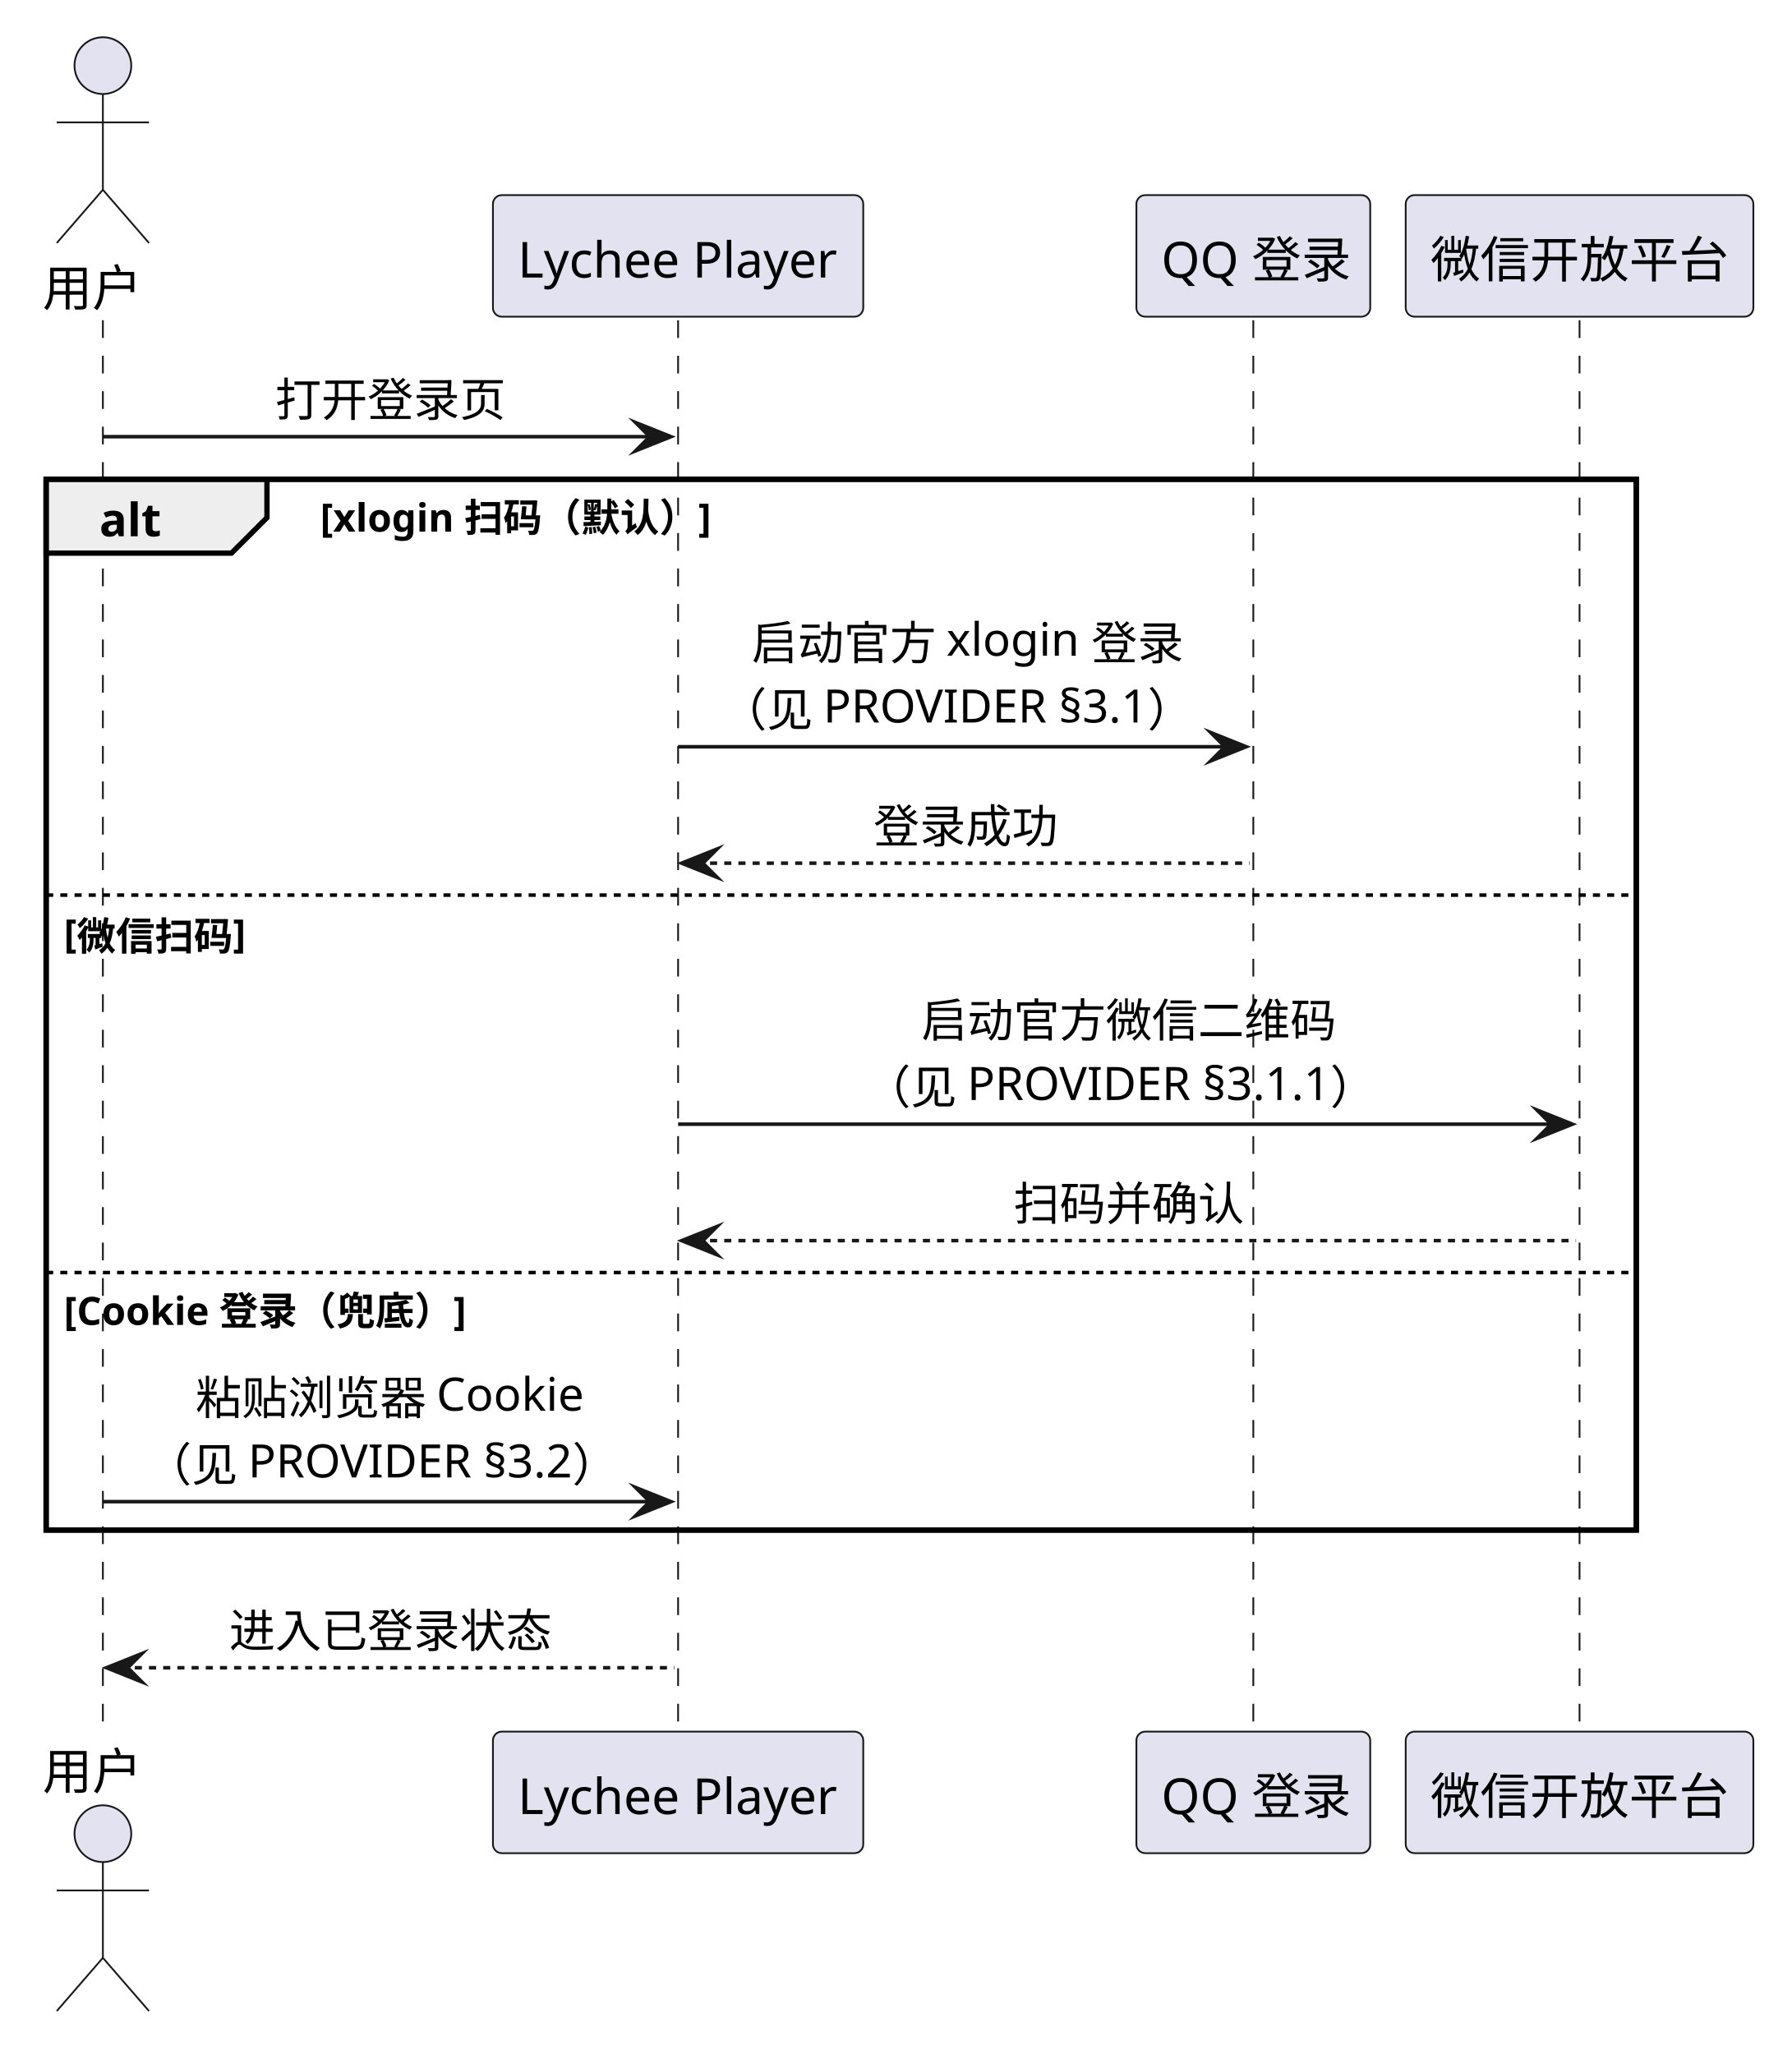
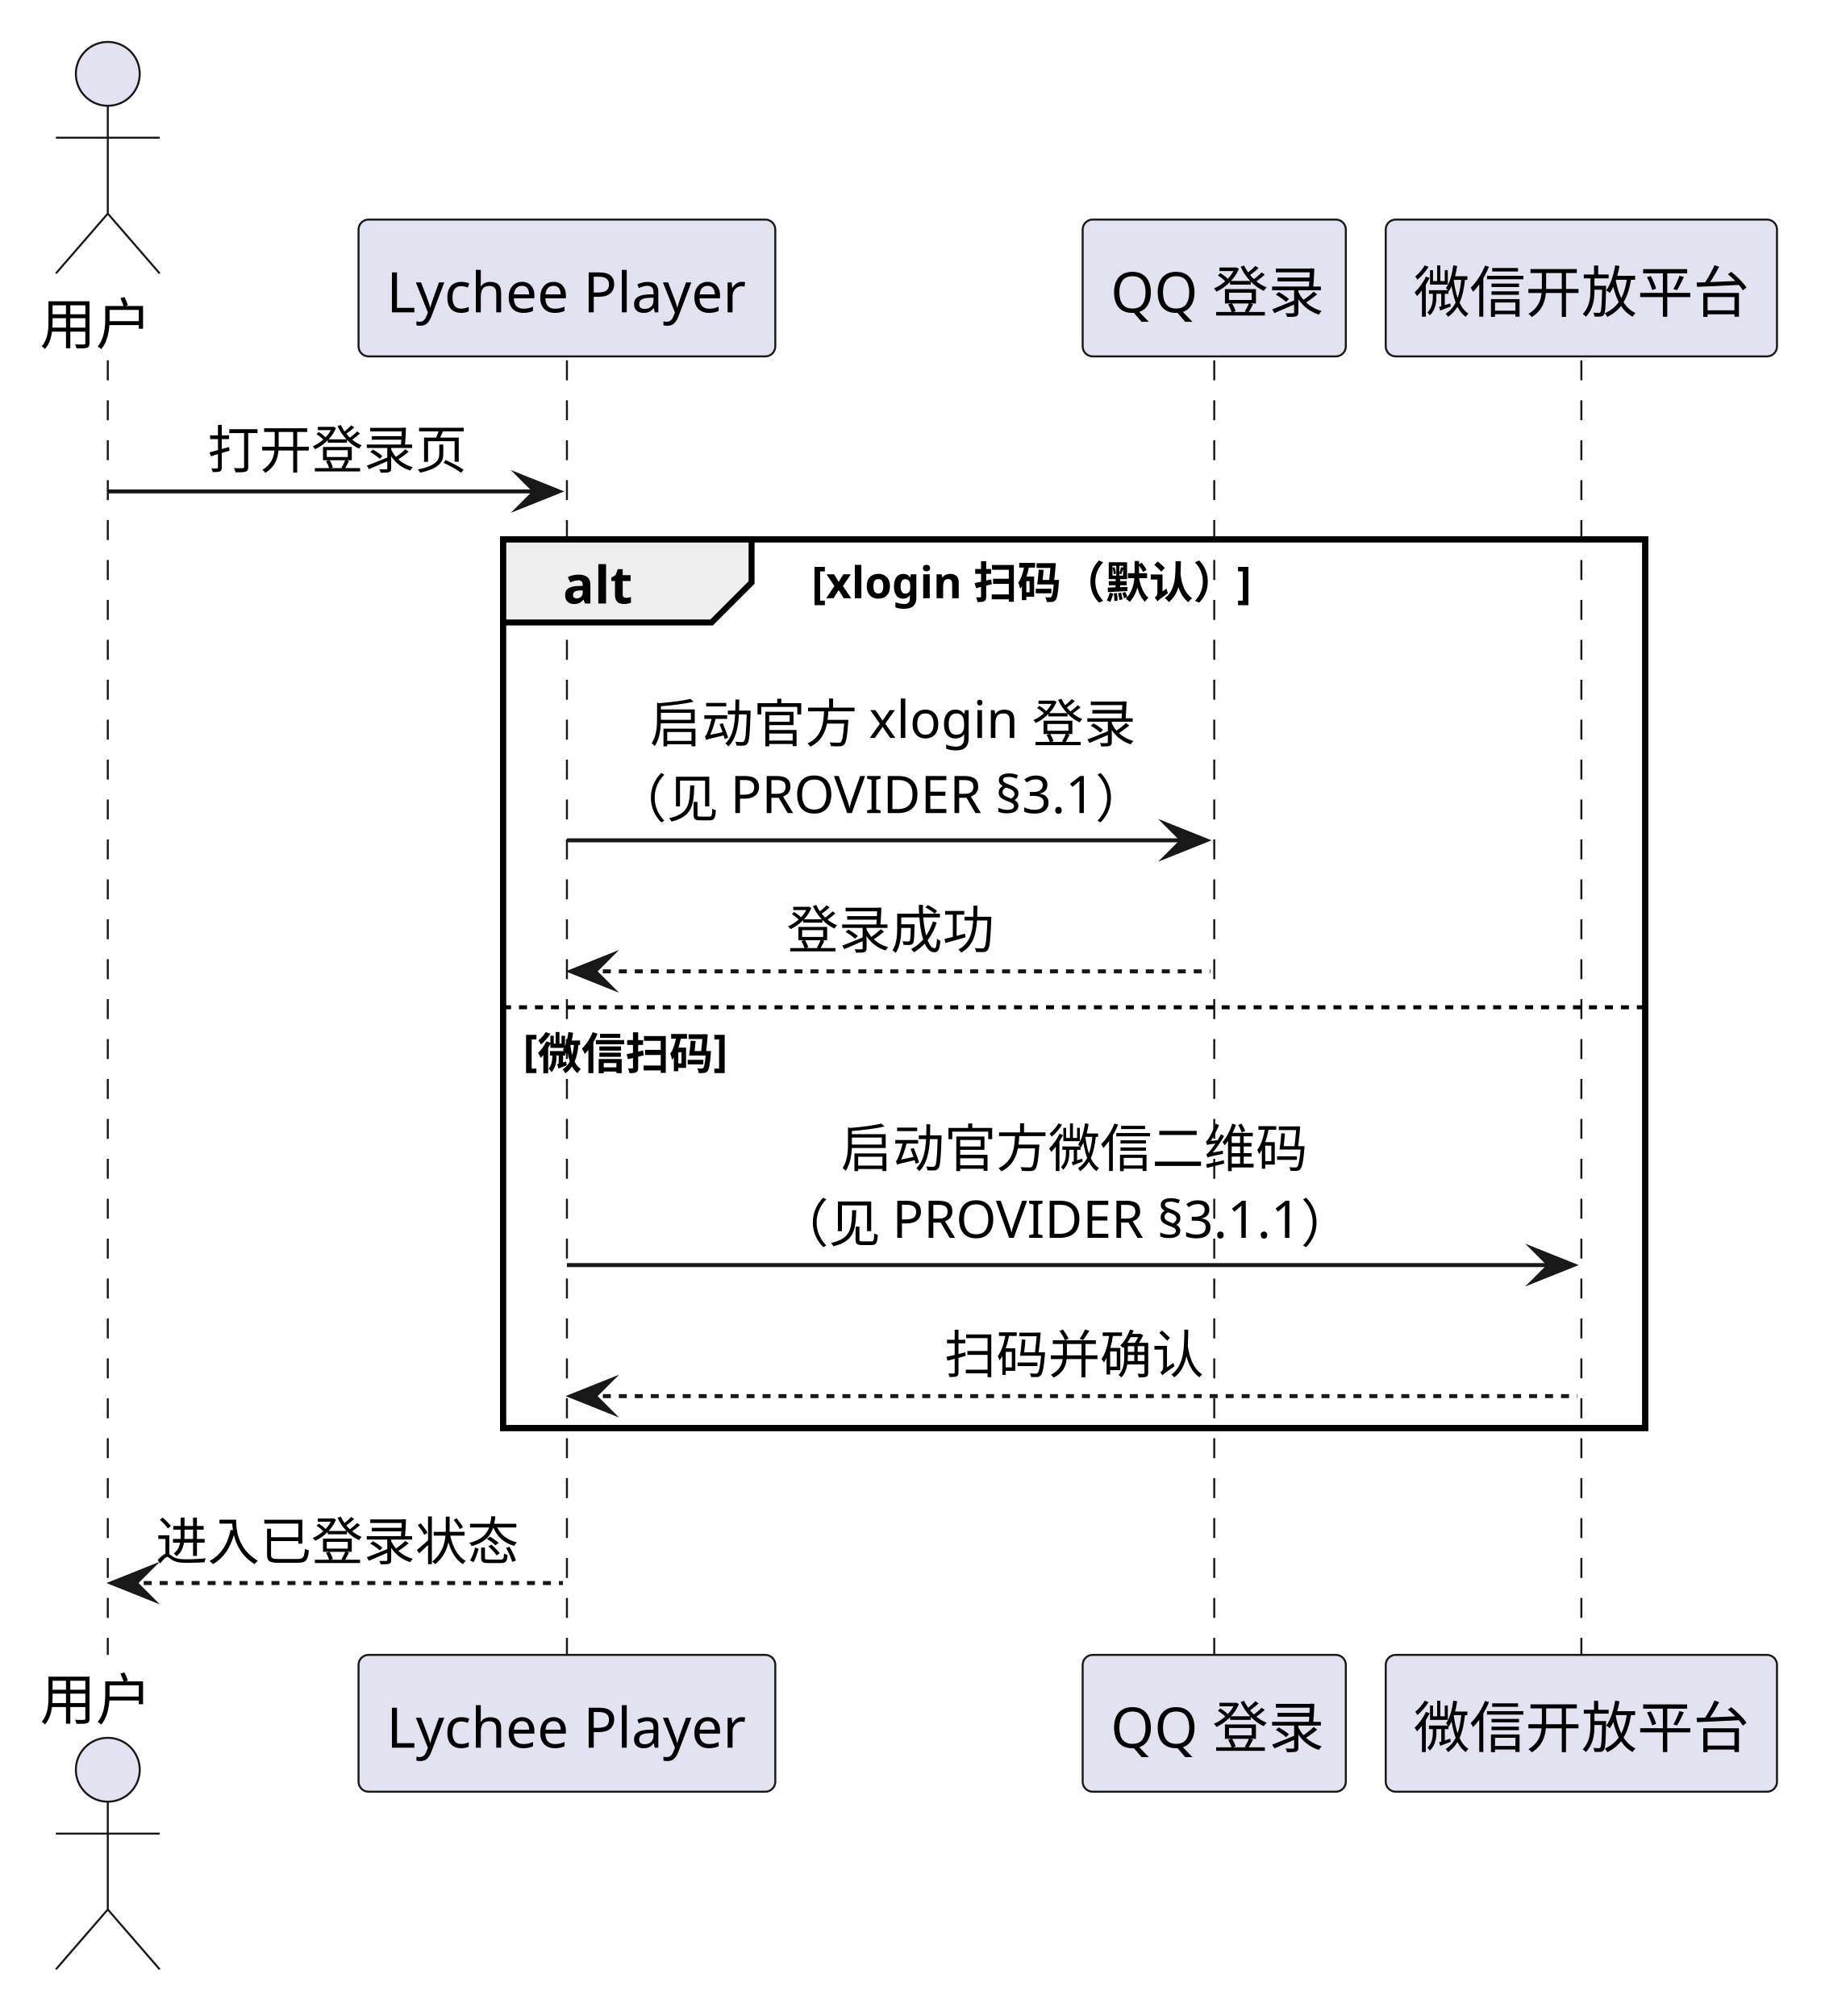
- <svg xmlns="http://www.w3.org/2000/svg" version="1.1" data-diagram-type="SEQUENCE" style="width:505px;height:579px;background:#FFFFFF;" width="505px" height="579px" viewBox="0 0 505 579" zoomAndPan="magnify" preserveAspectRatio="none" contentStyleType="text/css">
+ <svg xmlns="http://www.w3.org/2000/svg" version="1.1" data-diagram-type="SEQUENCE" style="width:456px;height:505px;background:#FFFFFF;" width="456px" height="505px" viewBox="0 0 456 505" zoomAndPan="magnify" preserveAspectRatio="none" contentStyleType="text/css">
  <defs />
  <g font-family="sans-serif" lengthAdjust="spacing">
-     <rect x="13" y="135.096" width="448.232" height="296.2" fill="none" style="stroke:#000;stroke-width:1.5;" />
+     <rect x="126" y="135.096" width="286.094" height="222.624" fill="none" style="stroke:#000;stroke-width:1.5;" />
    <g>
-       <rect x="25.5" y="90.272" width="8" height="397.848" fill="#000" fill-opacity="0" />
-       <line x1="29" y1="90.272" x2="29" y2="488.12" style="stroke:#181818;stroke-width:0.5;stroke-dasharray:5,5;" />
+       <rect x="23.5" y="90.272" width="8" height="324.272" fill="#000" fill-opacity="0" />
+       <line x1="27" y1="90.272" x2="27" y2="414.544" style="stroke:#181818;stroke-width:0.5;stroke-dasharray:5,5;" />
    </g>
    <g>
-       <rect x="187.638" y="90.272" width="8" height="397.848" fill="#000" fill-opacity="0" />
-       <line x1="191.138" y1="90.272" x2="191.138" y2="488.12" style="stroke:#181818;stroke-width:0.5;stroke-dasharray:5,5;" />
+       <rect x="138.5" y="90.272" width="8" height="324.272" fill="#000" fill-opacity="0" />
+       <line x1="142" y1="90.272" x2="142" y2="414.544" style="stroke:#181818;stroke-width:0.5;stroke-dasharray:5,5;" />
    </g>
    <g>
-       <rect x="349.776" y="90.272" width="8" height="397.848" fill="#000" fill-opacity="0" />
-       <line x1="353.276" y1="90.272" x2="353.276" y2="488.12" style="stroke:#181818;stroke-width:0.5;stroke-dasharray:5,5;" />
+       <rect x="300.638" y="90.272" width="8" height="324.272" fill="#000" fill-opacity="0" />
+       <line x1="304.138" y1="90.272" x2="304.138" y2="414.544" style="stroke:#181818;stroke-width:0.5;stroke-dasharray:5,5;" />
    </g>
    <g>
-       <rect x="441.732" y="90.272" width="8" height="397.848" fill="#000" fill-opacity="0" />
-       <line x1="445.232" y1="90.272" x2="445.232" y2="488.12" style="stroke:#181818;stroke-width:0.5;stroke-dasharray:5,5;" />
+       <rect x="392.594" y="90.272" width="8" height="324.272" fill="#000" fill-opacity="0" />
+       <line x1="396.094" y1="90.272" x2="396.094" y2="414.544" style="stroke:#181818;stroke-width:0.5;stroke-dasharray:5,5;" />
    </g>
-     <text x="12" y="86.24" fill="#000" font-size="14" textLength="28">用户</text>
-     <ellipse cx="29" cy="18.5" rx="8" ry="8" fill="#E2E2F0" style="stroke:#181818;stroke-width:0.5;" />
-     <path d="M29,26.5 L29,53.5 M16,34.5 L42,34.5 M29,53.5 L16,68.5 M29,53.5 L42,68.5" style="stroke:#181818;stroke-width:0.5;" fill="none" />
-     <rect x="138.946" y="55" width="104.384" height="34.272" fill="#E2E2F0" style="stroke:#181818;stroke-width:0.5;" rx="2.5" ry="2.5" />
-     <text x="145.946" y="78.24" fill="#000" font-size="14" textLength="90.384">Lychee Player</text>
-     <rect x="320.32" y="55" width="65.912" height="34.272" fill="#E2E2F0" style="stroke:#181818;stroke-width:0.5;" rx="2.5" ry="2.5" />
-     <text x="327.32" y="78.24" fill="#000" font-size="14" textLength="51.912">QQ 登录</text>
-     <rect x="396.232" y="55" width="98" height="34.272" fill="#E2E2F0" style="stroke:#181818;stroke-width:0.5;" rx="2.5" ry="2.5" />
-     <text x="403.232" y="78.24" fill="#000" font-size="14" textLength="84">微信开放平台</text>
-     <text x="12" y="504.36" fill="#000" font-size="14" textLength="28">用户</text>
-     <ellipse cx="29" cy="516.892" rx="8" ry="8" fill="#E2E2F0" style="stroke:#181818;stroke-width:0.5;" />
-     <path d="M29,524.892 L29,551.892 M16,532.892 L42,532.892 M29,551.892 L16,566.892 M29,551.892 L42,566.892" style="stroke:#181818;stroke-width:0.5;" fill="none" />
-     <rect x="138.946" y="488.12" width="104.384" height="34.272" fill="#E2E2F0" style="stroke:#181818;stroke-width:0.5;" rx="2.5" ry="2.5" />
-     <text x="145.946" y="511.36" fill="#000" font-size="14" textLength="90.384">Lychee Player</text>
-     <rect x="320.32" y="488.12" width="65.912" height="34.272" fill="#E2E2F0" style="stroke:#181818;stroke-width:0.5;" rx="2.5" ry="2.5" />
-     <text x="327.32" y="511.36" fill="#000" font-size="14" textLength="51.912">QQ 登录</text>
-     <rect x="396.232" y="488.12" width="98" height="34.272" fill="#E2E2F0" style="stroke:#181818;stroke-width:0.5;" rx="2.5" ry="2.5" />
-     <text x="403.232" y="511.36" fill="#000" font-size="14" textLength="84">微信开放平台</text>
-     <polygon points="179.138,119.096,189.138,123.096,179.138,127.096,183.138,123.096" fill="#181818" style="stroke:#181818;stroke-width:1;stroke-linejoin:miter;stroke-miterlimit:10;" />
-     <line x1="29" y1="123.096" x2="185.138" y2="123.096" style="stroke:#181818;stroke-width:1;" />
-     <text x="77.569" y="117.352" fill="#000" font-size="13" textLength="65">打开登录页</text>
-     <path d="M13,135.096 L75.251,135.096 L75.251,145.92 L65.251,155.92 L13,155.92 L13,135.096" style="stroke:#000;stroke-width:1.5;" fill="#EEE" />
-     <rect x="13" y="135.096" width="448.232" height="296.2" fill="none" style="stroke:#000;stroke-width:1.5;" />
-     <text x="28" y="151.176" fill="#000" font-size="13" textLength="17.251" font-weight="700">alt</text>
-     <text x="90.251" y="149.856" fill="#000" font-size="11" textLength="110.307" font-weight="700">[xlogin 扫码（默认）]</text>
-     <polygon points="341.276,206.496,351.276,210.496,341.276,214.496,345.276,210.496" fill="#181818" style="stroke:#181818;stroke-width:1;stroke-linejoin:miter;stroke-miterlimit:10;" />
-     <line x1="191.138" y1="210.496" x2="347.276" y2="210.496" style="stroke:#181818;stroke-width:1;" />
-     <text x="211.855" y="185.928" fill="#000" font-size="13" textLength="120.705">启动官方 xlogin 登录</text>
-     <text x="203.138" y="204.752" fill="#000" font-size="13" textLength="138.138">（见 PROVIDER §3.1）</text>
-     <polygon points="202.138,239.32,192.138,243.32,202.138,247.32,198.138,243.32" fill="#181818" style="stroke:#181818;stroke-width:1;stroke-linejoin:miter;stroke-miterlimit:10;" />
-     <line x1="196.138" y1="243.32" x2="352.276" y2="243.32" style="stroke:#181818;stroke-width:1;stroke-dasharray:2,2;" />
-     <text x="246.207" y="237.576" fill="#000" font-size="13" textLength="52">登录成功</text>
-     <line x1="13" y1="252.32" x2="461.232" y2="252.32" style="stroke:#000;stroke-width:1;stroke-dasharray:2,2;" />
-     <text x="18" y="267.08" fill="#000" font-size="11" textLength="52.316" font-weight="700">[微信扫码]</text>
-     <polygon points="433.232,312.896,443.232,316.896,433.232,320.896,437.232,316.896" fill="#181818" style="stroke:#181818;stroke-width:1;stroke-linejoin:miter;stroke-miterlimit:10;" />
-     <line x1="191.138" y1="316.896" x2="439.232" y2="316.896" style="stroke:#181818;stroke-width:1;" />
-     <text x="259.685" y="292.328" fill="#000" font-size="13" textLength="117">启动官方微信二维码</text>
-     <text x="243.701" y="311.152" fill="#000" font-size="13" textLength="148.967">（见 PROVIDER §3.1.1）</text>
-     <polygon points="202.138,345.72,192.138,349.72,202.138,353.72,198.138,349.72" fill="#181818" style="stroke:#181818;stroke-width:1;stroke-linejoin:miter;stroke-miterlimit:10;" />
-     <line x1="196.138" y1="349.72" x2="444.232" y2="349.72" style="stroke:#181818;stroke-width:1;stroke-dasharray:2,2;" />
-     <text x="285.685" y="343.976" fill="#000" font-size="13" textLength="65">扫码并确认</text>
-     <line x1="13" y1="358.72" x2="461.232" y2="358.72" style="stroke:#000;stroke-width:1;stroke-dasharray:2,2;" />
-     <text x="18" y="373.48" fill="#000" font-size="11" textLength="114.179" font-weight="700">[Cookie 登录（兜底）]</text>
-     <polygon points="179.138,419.296,189.138,423.296,179.138,427.296,183.138,423.296" fill="#181818" style="stroke:#181818;stroke-width:1;stroke-linejoin:miter;stroke-miterlimit:10;" />
-     <line x1="29" y1="423.296" x2="185.138" y2="423.296" style="stroke:#181818;stroke-width:1;" />
-     <text x="55.112" y="398.728" fill="#000" font-size="13" textLength="109.915">粘贴浏览器 Cookie</text>
-     <text x="41" y="417.552" fill="#000" font-size="13" textLength="138.138">（见 PROVIDER §3.2）</text>
-     <polygon points="40,466.12,30,470.12,40,474.12,36,470.12" fill="#181818" style="stroke:#181818;stroke-width:1;stroke-linejoin:miter;stroke-miterlimit:10;" />
-     <line x1="34" y1="470.12" x2="190.138" y2="470.12" style="stroke:#181818;stroke-width:1;stroke-dasharray:2,2;" />
-     <text x="64.569" y="464.376" fill="#000" font-size="13" textLength="91">进入已登录状态</text>
+     <text x="10" y="86.24" fill="#000" font-size="14" textLength="28">用户</text>
+     <ellipse cx="27" cy="18.5" rx="8" ry="8" fill="#E2E2F0" style="stroke:#181818;stroke-width:0.5;" />
+     <path d="M27,26.5 L27,53.5 M14,34.5 L40,34.5 M27,53.5 L14,68.5 M27,53.5 L40,68.5" style="stroke:#181818;stroke-width:0.5;" fill="none" />
+     <rect x="89.808" y="55" width="104.384" height="34.272" fill="#E2E2F0" style="stroke:#181818;stroke-width:0.5;" rx="2.5" ry="2.5" />
+     <text x="96.808" y="78.24" fill="#000" font-size="14" textLength="90.384">Lychee Player</text>
+     <rect x="271.182" y="55" width="65.912" height="34.272" fill="#E2E2F0" style="stroke:#181818;stroke-width:0.5;" rx="2.5" ry="2.5" />
+     <text x="278.182" y="78.24" fill="#000" font-size="14" textLength="51.912">QQ 登录</text>
+     <rect x="347.094" y="55" width="98" height="34.272" fill="#E2E2F0" style="stroke:#181818;stroke-width:0.5;" rx="2.5" ry="2.5" />
+     <text x="354.094" y="78.24" fill="#000" font-size="14" textLength="84">微信开放平台</text>
+     <text x="10" y="430.784" fill="#000" font-size="14" textLength="28">用户</text>
+     <ellipse cx="27" cy="443.316" rx="8" ry="8" fill="#E2E2F0" style="stroke:#181818;stroke-width:0.5;" />
+     <path d="M27,451.316 L27,478.316 M14,459.316 L40,459.316 M27,478.316 L14,493.316 M27,478.316 L40,493.316" style="stroke:#181818;stroke-width:0.5;" fill="none" />
+     <rect x="89.808" y="414.544" width="104.384" height="34.272" fill="#E2E2F0" style="stroke:#181818;stroke-width:0.5;" rx="2.5" ry="2.5" />
+     <text x="96.808" y="437.784" fill="#000" font-size="14" textLength="90.384">Lychee Player</text>
+     <rect x="271.182" y="414.544" width="65.912" height="34.272" fill="#E2E2F0" style="stroke:#181818;stroke-width:0.5;" rx="2.5" ry="2.5" />
+     <text x="278.182" y="437.784" fill="#000" font-size="14" textLength="51.912">QQ 登录</text>
+     <rect x="347.094" y="414.544" width="98" height="34.272" fill="#E2E2F0" style="stroke:#181818;stroke-width:0.5;" rx="2.5" ry="2.5" />
+     <text x="354.094" y="437.784" fill="#000" font-size="14" textLength="84">微信开放平台</text>
+     <polygon points="130,119.096,140,123.096,130,127.096,134,123.096" fill="#181818" style="stroke:#181818;stroke-width:1;stroke-linejoin:miter;stroke-miterlimit:10;" />
+     <line x1="27" y1="123.096" x2="136" y2="123.096" style="stroke:#181818;stroke-width:1;" />
+     <text x="52" y="117.352" fill="#000" font-size="13" textLength="65">打开登录页</text>
+     <path d="M126,135.096 L188.251,135.096 L188.251,145.92 L178.251,155.92 L126,155.92 L126,135.096" style="stroke:#000;stroke-width:1.5;" fill="#EEE" />
+     <rect x="126" y="135.096" width="286.094" height="222.624" fill="none" style="stroke:#000;stroke-width:1.5;" />
+     <text x="141" y="151.176" fill="#000" font-size="13" textLength="17.251" font-weight="700">alt</text>
+     <text x="203.251" y="149.856" fill="#000" font-size="11" textLength="110.307" font-weight="700">[xlogin 扫码（默认）]</text>
+     <polygon points="292.138,206.496,302.138,210.496,292.138,214.496,296.138,210.496" fill="#181818" style="stroke:#181818;stroke-width:1;stroke-linejoin:miter;stroke-miterlimit:10;" />
+     <line x1="142" y1="210.496" x2="298.138" y2="210.496" style="stroke:#181818;stroke-width:1;" />
+     <text x="162.717" y="185.928" fill="#000" font-size="13" textLength="120.705">启动官方 xlogin 登录</text>
+     <text x="154" y="204.752" fill="#000" font-size="13" textLength="138.138">（见 PROVIDER §3.1）</text>
+     <polygon points="153,239.32,143,243.32,153,247.32,149,243.32" fill="#181818" style="stroke:#181818;stroke-width:1;stroke-linejoin:miter;stroke-miterlimit:10;" />
+     <line x1="147" y1="243.32" x2="303.138" y2="243.32" style="stroke:#181818;stroke-width:1;stroke-dasharray:2,2;" />
+     <text x="197.069" y="237.576" fill="#000" font-size="13" textLength="52">登录成功</text>
+     <line x1="126" y1="252.32" x2="412.094" y2="252.32" style="stroke:#000;stroke-width:1;stroke-dasharray:2,2;" />
+     <text x="131" y="267.08" fill="#000" font-size="11" textLength="52.316" font-weight="700">[微信扫码]</text>
+     <polygon points="384.094,312.896,394.094,316.896,384.094,320.896,388.094,316.896" fill="#181818" style="stroke:#181818;stroke-width:1;stroke-linejoin:miter;stroke-miterlimit:10;" />
+     <line x1="142" y1="316.896" x2="390.094" y2="316.896" style="stroke:#181818;stroke-width:1;" />
+     <text x="210.547" y="292.328" fill="#000" font-size="13" textLength="117">启动官方微信二维码</text>
+     <text x="194.563" y="311.152" fill="#000" font-size="13" textLength="148.967">（见 PROVIDER §3.1.1）</text>
+     <polygon points="153,345.72,143,349.72,153,353.72,149,349.72" fill="#181818" style="stroke:#181818;stroke-width:1;stroke-linejoin:miter;stroke-miterlimit:10;" />
+     <line x1="147" y1="349.72" x2="395.094" y2="349.72" style="stroke:#181818;stroke-width:1;stroke-dasharray:2,2;" />
+     <text x="236.547" y="343.976" fill="#000" font-size="13" textLength="65">扫码并确认</text>
+     <polygon points="38,392.544,28,396.544,38,400.544,34,396.544" fill="#181818" style="stroke:#181818;stroke-width:1;stroke-linejoin:miter;stroke-miterlimit:10;" />
+     <line x1="32" y1="396.544" x2="141" y2="396.544" style="stroke:#181818;stroke-width:1;stroke-dasharray:2,2;" />
+     <text x="39" y="390.8" fill="#000" font-size="13" textLength="91">进入已登录状态</text>
  </g>
</svg>
